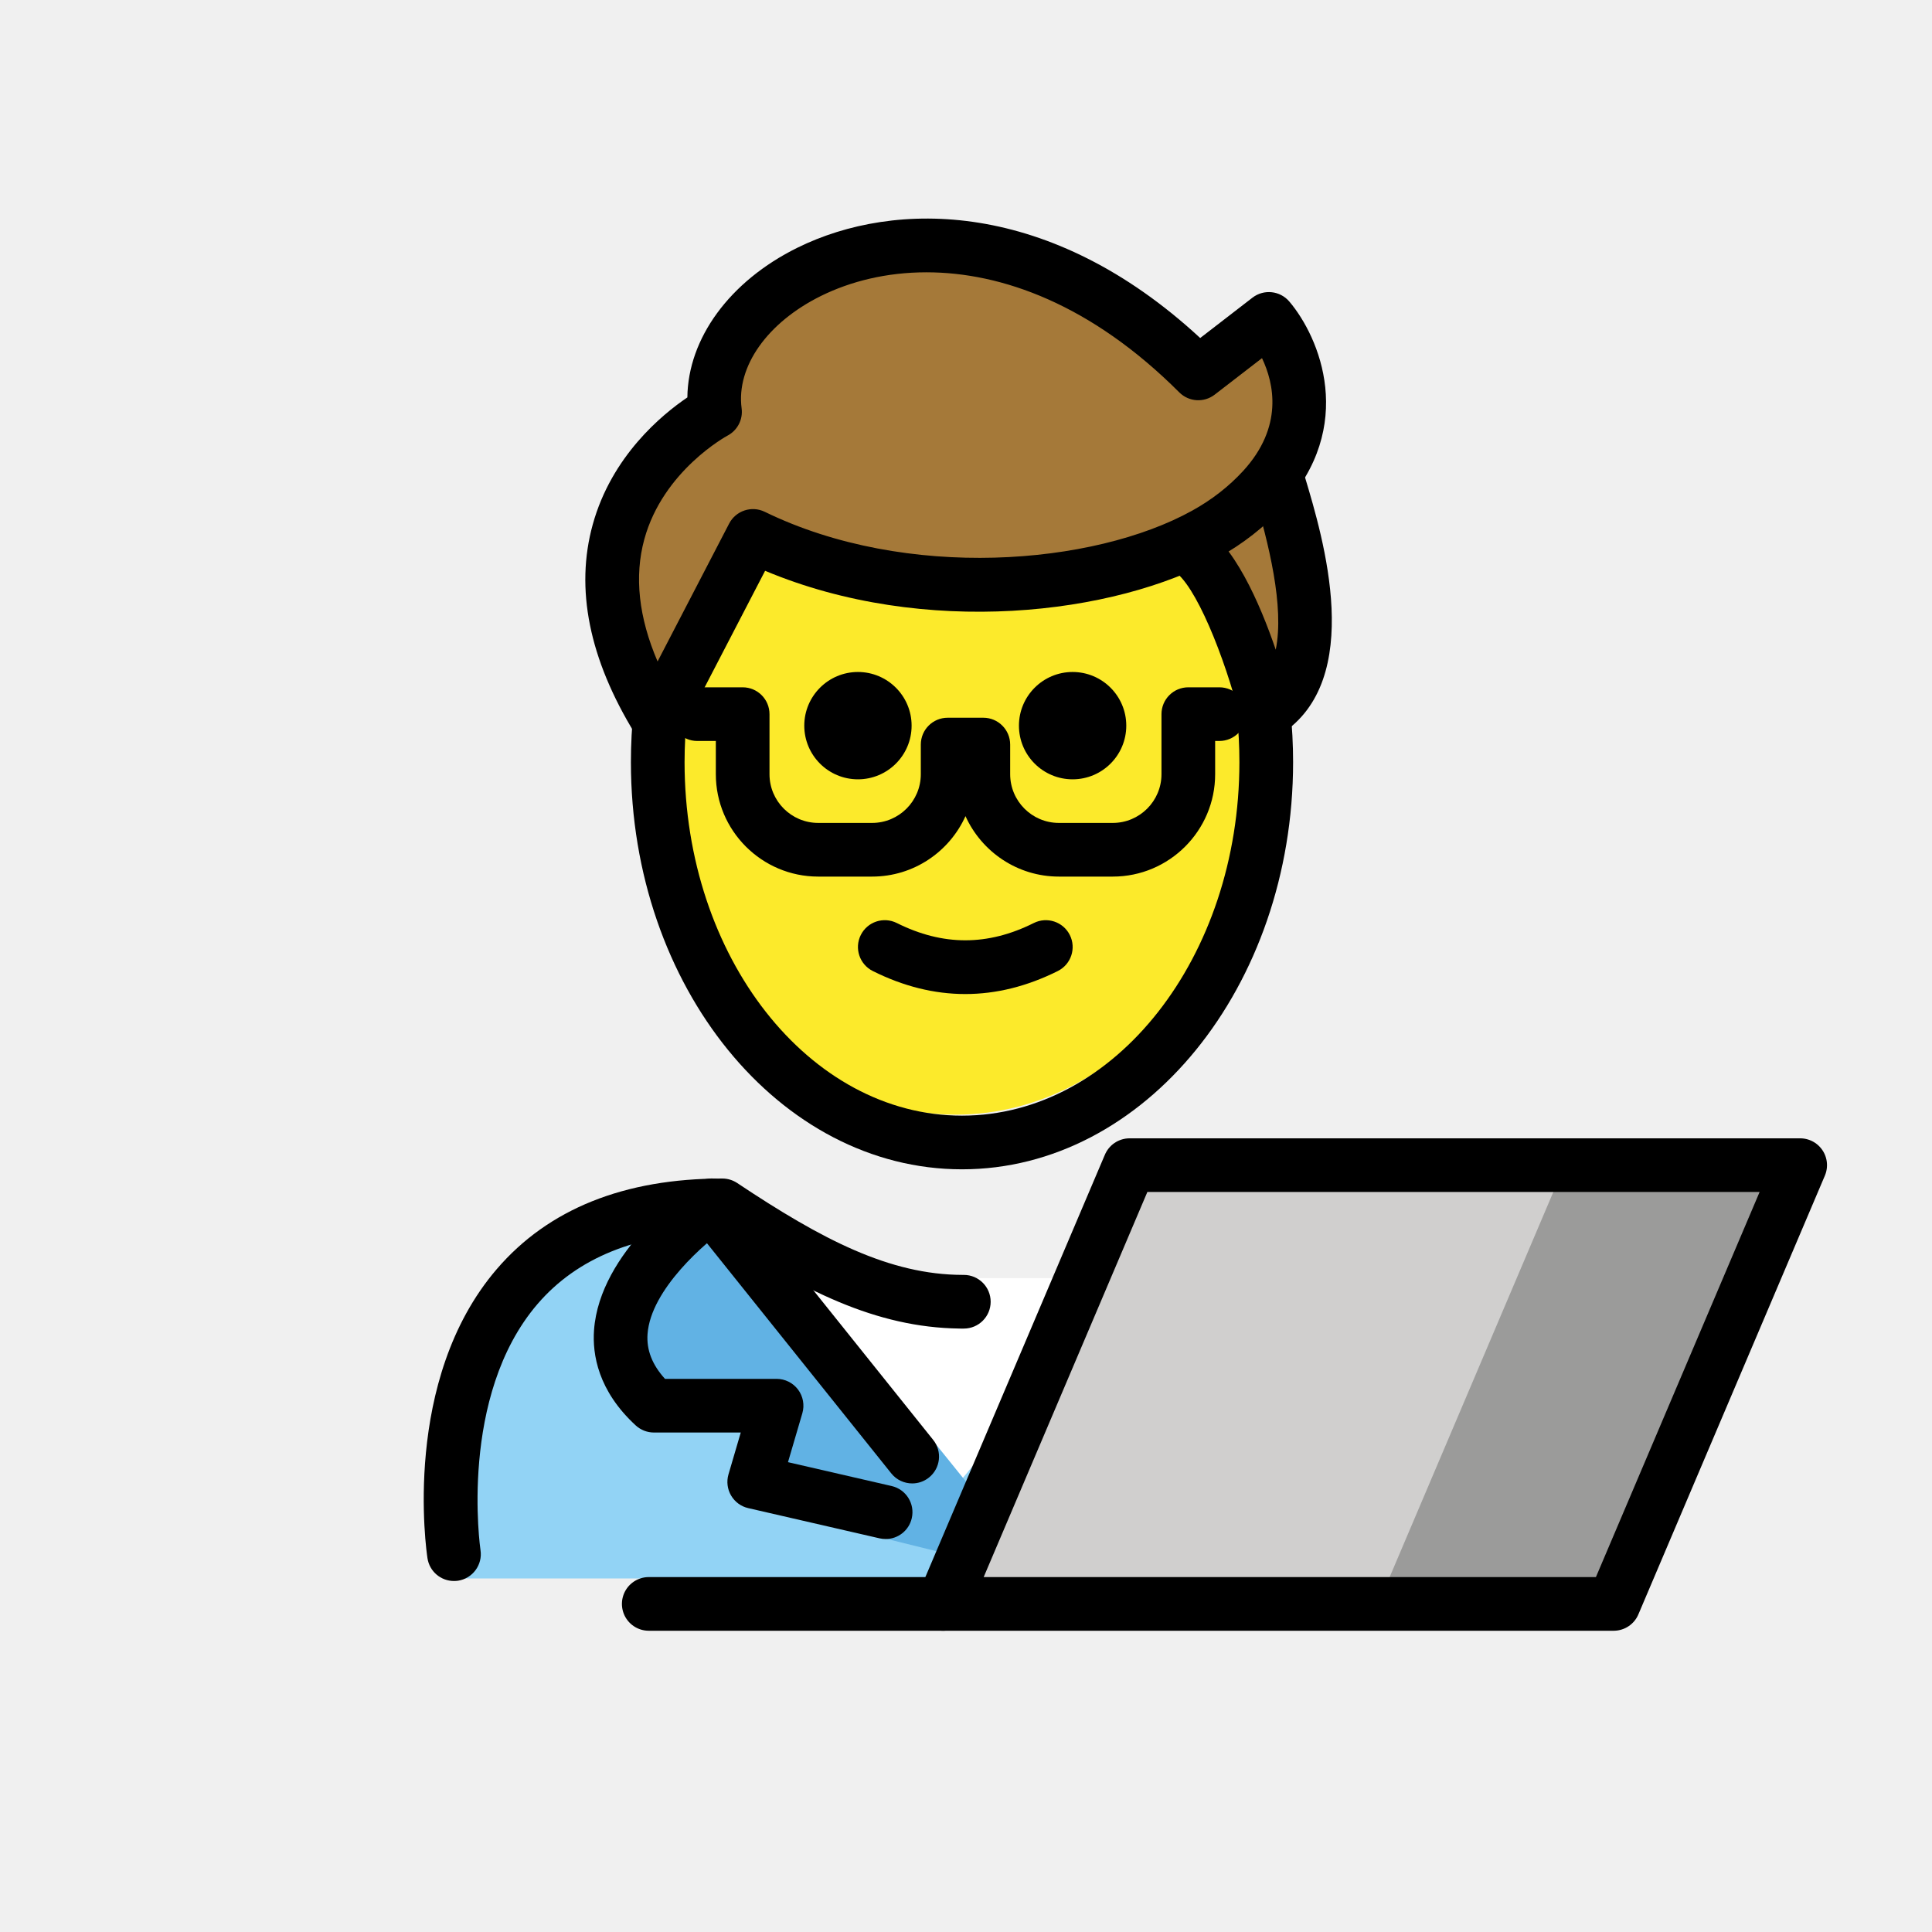
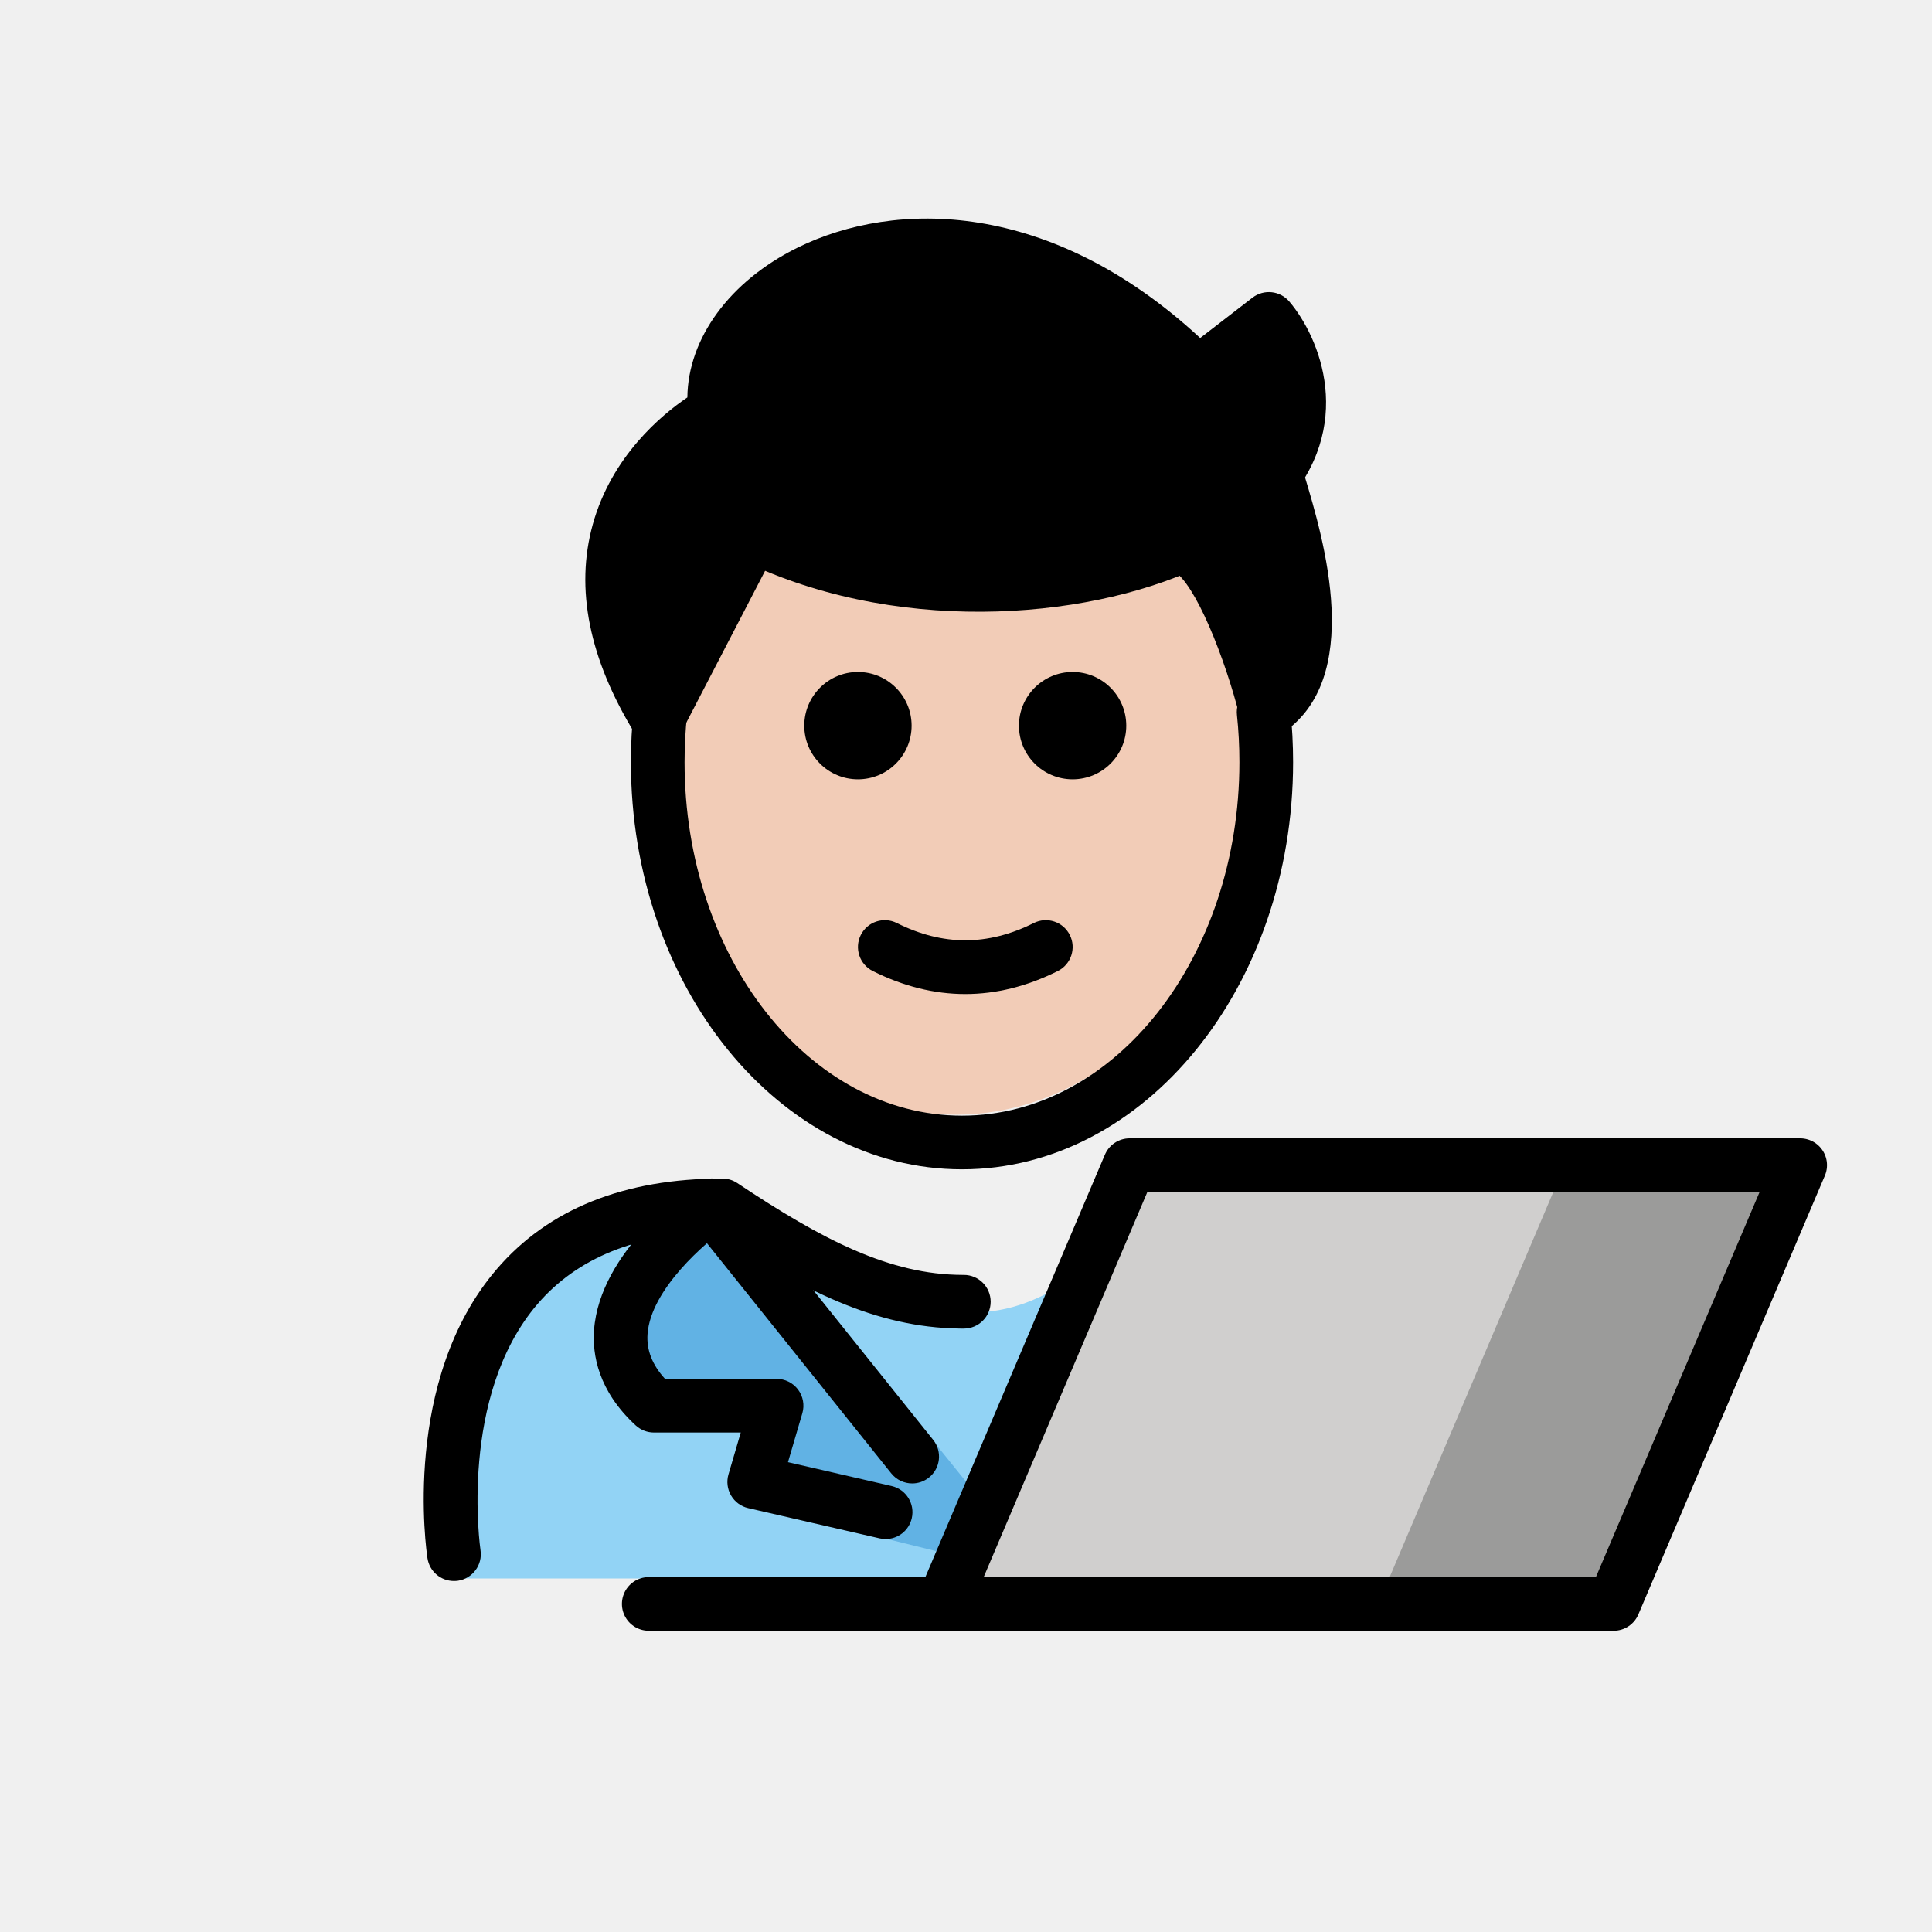
<svg xmlns="http://www.w3.org/2000/svg" id="emoji" viewBox="0 0 72 72" version="1.1">
  <g id="color">
    <path fill="#92D3F5" d="M17.283,58.824c0,0-2-13.5,10-13.5c3.192,2.128,5.926,3.598,9,3.592h-0.125 c3.074,0.006,4.708-2.164,7.9-4.292c15.57-0,11.5,14.2,11.5,14.2" />
-     <polygon fill="#FFFFFF" points="35.537,55.498 32.298,51.566 29.059,47.634 35.537,47.634 42.015,47.634 38.776,51.566" />
    <path fill="#61B2E4" d="M26.53,44.92c0,0-5.9,4.027-2.161,7.467h4.573l-0.834,3.742l7.892,1.952l0.29-2.506 l-8.361-10.364" />
    <polygon fill="#D0CFCE" points="67.087,43.422 60.137,59.773 35.147,59.773 42.097,43.422" />
    <polygon fill="#9B9B9A" points="67.303,43.422 60.353,59.773 60.133,59.773 51.363,59.773 58.313,43.422 67.083,43.422" />
  </g>
  <g id="hair">
-     <path fill="#A57939" d="M47.676,18.072c0.903,3.011,1.817,6.971-0.487,8.454c0,0-1.298-5.192-2.97-6.124" />
-     <path fill="#A57939" d="M28.062,19.972c5.51,2.685,12.775,2.195,16.858-0.07c0.807-0.447,1.528-1.003,2.142-1.672 c2.916-3.177,0.226-6.345,0.226-6.345l-2.631,2.03c-8.835-8.835-18.672-3.587-18.009,1.433 c0,0-6.945,3.623-2.135,11.463L28.062,19.972z" />
+     <path fill="#000" d="M47.676,18.072c0.903,3.011,1.817,6.971-0.487,8.454c0,0-1.298-5.192-2.97-6.124" />
+     <path fill="#000" d="M28.062,19.972c5.51,2.685,12.775,2.195,16.858-0.07c0.807-0.447,1.528-1.003,2.142-1.672 c2.916-3.177,0.226-6.345,0.226-6.345l-2.631,2.03c-8.835-8.835-18.672-3.587-18.009,1.433 c0,0-6.945,3.623-2.135,11.463L28.062,19.972z" />
  </g>
  <g id="skin">
-     <path fill="#FCEA2B" d="M44.919,19.902c-4.083,2.264-11.348,2.755-16.858,0.07l-3.55,6.84 c-0.071-0.116-0.131-0.228-0.197-0.342c-0.015,0.298-0.036,0.594-0.036,0.897c0,7.828,5.077,14.173,11.339,14.173 s11.339-6.346,11.339-14.173c0-2.81-0.663-5.423-1.791-7.626C45.08,19.792,45.006,19.855,44.919,19.902z" />
+     <path fill="#F2CCB7" d="M44.919,19.902c-4.083,2.264-11.348,2.755-16.858,0.07l-3.55,6.84 c-0.071-0.116-0.131-0.228-0.197-0.342c-0.015,0.298-0.036,0.594-0.036,0.897c0,7.828,5.077,14.173,11.339,14.173 s11.339-6.346,11.339-14.173c0-2.81-0.663-5.423-1.791-7.626C45.08,19.792,45.006,19.855,44.919,19.902z" />
  </g>
  <g id="skin-shadow" />
  <g id="line">
    <path d="M16.917,58.919c-0.484,0.001-0.91-0.352-0.986-0.847c-0.041-0.27-0.973-6.633,2.581-10.775 c1.923-2.241,4.751-3.377,8.407-3.377c0.197,0,0.391,0.059,0.555,0.168c3.163,2.108,5.676,3.418,8.405,3.424h0.04 c0.552,0,0.999,0.447,1,0.999c0.001,0.552-0.446,1-0.998,1.001c-0.001,0-0.001,0-0.002,0H35.916 c-0.011-0.001-0.025-0.001-0.038,0h-0.084c-0.015,0-0.03,0-0.045-0.001c-3.099-0.042-5.816-1.402-9.127-3.588 c-2.897,0.057-5.11,0.954-6.586,2.669c-2.956,3.437-2.138,9.12-2.129,9.178c0.083,0.545-0.292,1.055-0.838,1.139 C17.019,58.916,16.968,58.919,16.917,58.919z" />
    <path d="M33.996,55.283c-0.294,0-0.584-0.128-0.781-0.375l-7.265-9.071c-0.346-0.431-0.276-1.06,0.155-1.405 c0.433-0.349,1.062-0.275,1.405,0.155l7.265,9.071c0.346,0.431,0.276,1.061-0.155,1.405 C34.435,55.212,34.215,55.283,33.996,55.283z" />
    <path d="M33.007,57.355c-0.074,0-0.149-0.008-0.226-0.025l-4.897-1.127c-0.269-0.061-0.499-0.231-0.639-0.47 c-0.139-0.237-0.174-0.522-0.097-0.786l0.458-1.561h-3.237c-0.251,0-0.492-0.095-0.677-0.264 c-1.404-1.292-1.62-2.646-1.554-3.555c0.213-2.927,3.459-5.223,3.828-5.475c0.455-0.312,1.076-0.193,1.388,0.262 c0.311,0.455,0.195,1.077-0.26,1.39c-0.783,0.538-2.843,2.301-2.962,3.972c-0.042,0.592,0.171,1.141,0.65,1.67 h4.159c0.315,0,0.611,0.148,0.801,0.4c0.188,0.253,0.247,0.579,0.159,0.881l-0.535,1.824l3.863,0.889 c0.538,0.124,0.874,0.66,0.75,1.199C33.874,57.042,33.462,57.355,33.007,57.355z" />
    <polygon fill="none" stroke="#000000" stroke-linecap="round" stroke-linejoin="round" stroke-miterlimit="10" stroke-width="2" points="35.147,59.773 60.137,59.773 67.087,43.422 42.097,43.422" />
    <line x1="24.177" x2="35.147" y1="59.773" y2="59.773" fill="none" stroke="#000000" stroke-linecap="round" stroke-linejoin="round" stroke-miterlimit="10" stroke-width="2" />
    <path d="M41.973,27.043c0,1.105-0.896,2-2,2s-2-0.895-2-2c0-1.103,0.896-2,2-2S41.973,25.939,41.973,27.043" />
    <path d="M33.973,27.043c0,1.105-0.896,2-2,2s-2-0.895-2-2c0-1.103,0.896-2,2-2S33.973,25.939,33.973,27.043" />
    <path d="M35.973,37.045c-1.152,0-2.304-0.286-3.447-0.858c-0.494-0.247-0.694-0.848-0.447-1.342 c0.247-0.494,0.846-0.694,1.342-0.447c1.718,0.859,3.388,0.859,5.106,0c0.495-0.247,1.095-0.046,1.342,0.447 c0.247,0.494,0.047,1.095-0.447,1.342C38.276,36.759,37.125,37.045,35.973,37.045z" />
    <path d="M35.851,43.577c-6.804,0-12.339-6.807-12.339-15.173c0-0.667,0.035-1.335,0.104-1.984 c0.058-0.549,0.559-0.948,1.1-0.888c0.55,0.058,0.947,0.551,0.889,1.1c-0.061,0.58-0.093,1.176-0.093,1.772 c0,7.264,4.638,13.173,10.339,13.173c5.7,0,10.338-5.909,10.338-13.173c0-0.587-0.03-1.181-0.092-1.764 c-0.057-0.549,0.343-1.041,0.892-1.098c0.553-0.061,1.041,0.342,1.099,0.891c0.067,0.652,0.102,1.315,0.102,1.971 C48.188,36.77,42.653,43.577,35.851,43.577z" />
-     <path d="M41.471,32.668h-2.008c-1.548,0-2.883-0.926-3.482-2.253c-0.598,1.327-1.933,2.253-3.48,2.253h-2.008 c-2.104,0-3.816-1.712-3.816-3.816v-1.238h-0.692c-0.553,0-1-0.448-1-1c0-0.552,0.447-1,1-1h1.692 c0.553,0,1,0.448,1,1v2.238c0,1.002,0.814,1.816,1.816,1.816h2.008c1.001,0,1.815-0.815,1.815-1.816v-1.104 c0-0.552,0.447-1,1-1h1.33c0.553,0,1,0.448,1,1v1.104c0,1.002,0.814,1.816,1.816,1.816h2.008 c1.001,0,1.815-0.815,1.815-1.816v-2.238c0-0.552,0.447-1,1-1h1.157c0.553,0,1,0.448,1,1c0,0.552-0.447,1-1,1h-0.157 v1.238C45.286,30.956,43.574,32.668,41.471,32.668z" />
    <path d="M47.188,27.526c-0.124,0-0.249-0.024-0.368-0.07c-0.3-0.119-0.523-0.374-0.602-0.687 c-0.575-2.296-1.69-5.049-2.486-5.493c-0.482-0.269-0.655-0.878-0.386-1.36 c0.269-0.482,0.877-0.657,1.36-0.387c1.265,0.705,2.242,2.942,2.837,4.683c0.328-1.605-0.265-3.981-0.826-5.853 c-0.158-0.529,0.142-1.087,0.671-1.245c0.53-0.158,1.087,0.142,1.245,0.671c0.677,2.257,2.263,7.543-0.904,9.582 C47.566,27.472,47.378,27.526,47.188,27.526z" />
    <path d="M24.512,27.812c-0.347,0-0.67-0.18-0.853-0.477c-1.703-2.777-2.232-5.397-1.569-7.789 c0.704-2.547,2.574-4.091,3.526-4.735c0.023-2.194,1.57-4.33,4.101-5.579 c3.641-1.796,9.43-1.8,15.011,3.365l1.948-1.504c0.425-0.327,1.029-0.261,1.374,0.145 c1.127,1.328,2.526,4.641-0.251,7.668c-0.675,0.733-1.48,1.362-2.394,1.87 c-3.88,2.152-10.966,2.981-16.892,0.496l-3.113,6c-0.166,0.32-0.491,0.526-0.852,0.539 C24.535,27.812,24.523,27.812,24.512,27.812z M34.526,10.148c-1.49,0-2.828,0.338-3.925,0.878 c-2.005,0.99-3.168,2.635-2.963,4.192c0.056,0.416-0.156,0.823-0.528,1.018 c-0.021,0.011-2.4,1.301-3.099,3.864c-0.377,1.382-0.21,2.907,0.495,4.551l2.667-5.139 c0.25-0.48,0.835-0.676,1.326-0.439c5.279,2.574,12.249,1.998,15.934-0.045c0.728-0.403,1.363-0.899,1.892-1.474 c1.516-1.652,1.151-3.272,0.706-4.207l-1.764,1.361c-0.399,0.306-0.961,0.271-1.318-0.085 C40.668,11.341,37.328,10.148,34.526,10.148z" />
  </g>
</svg>
